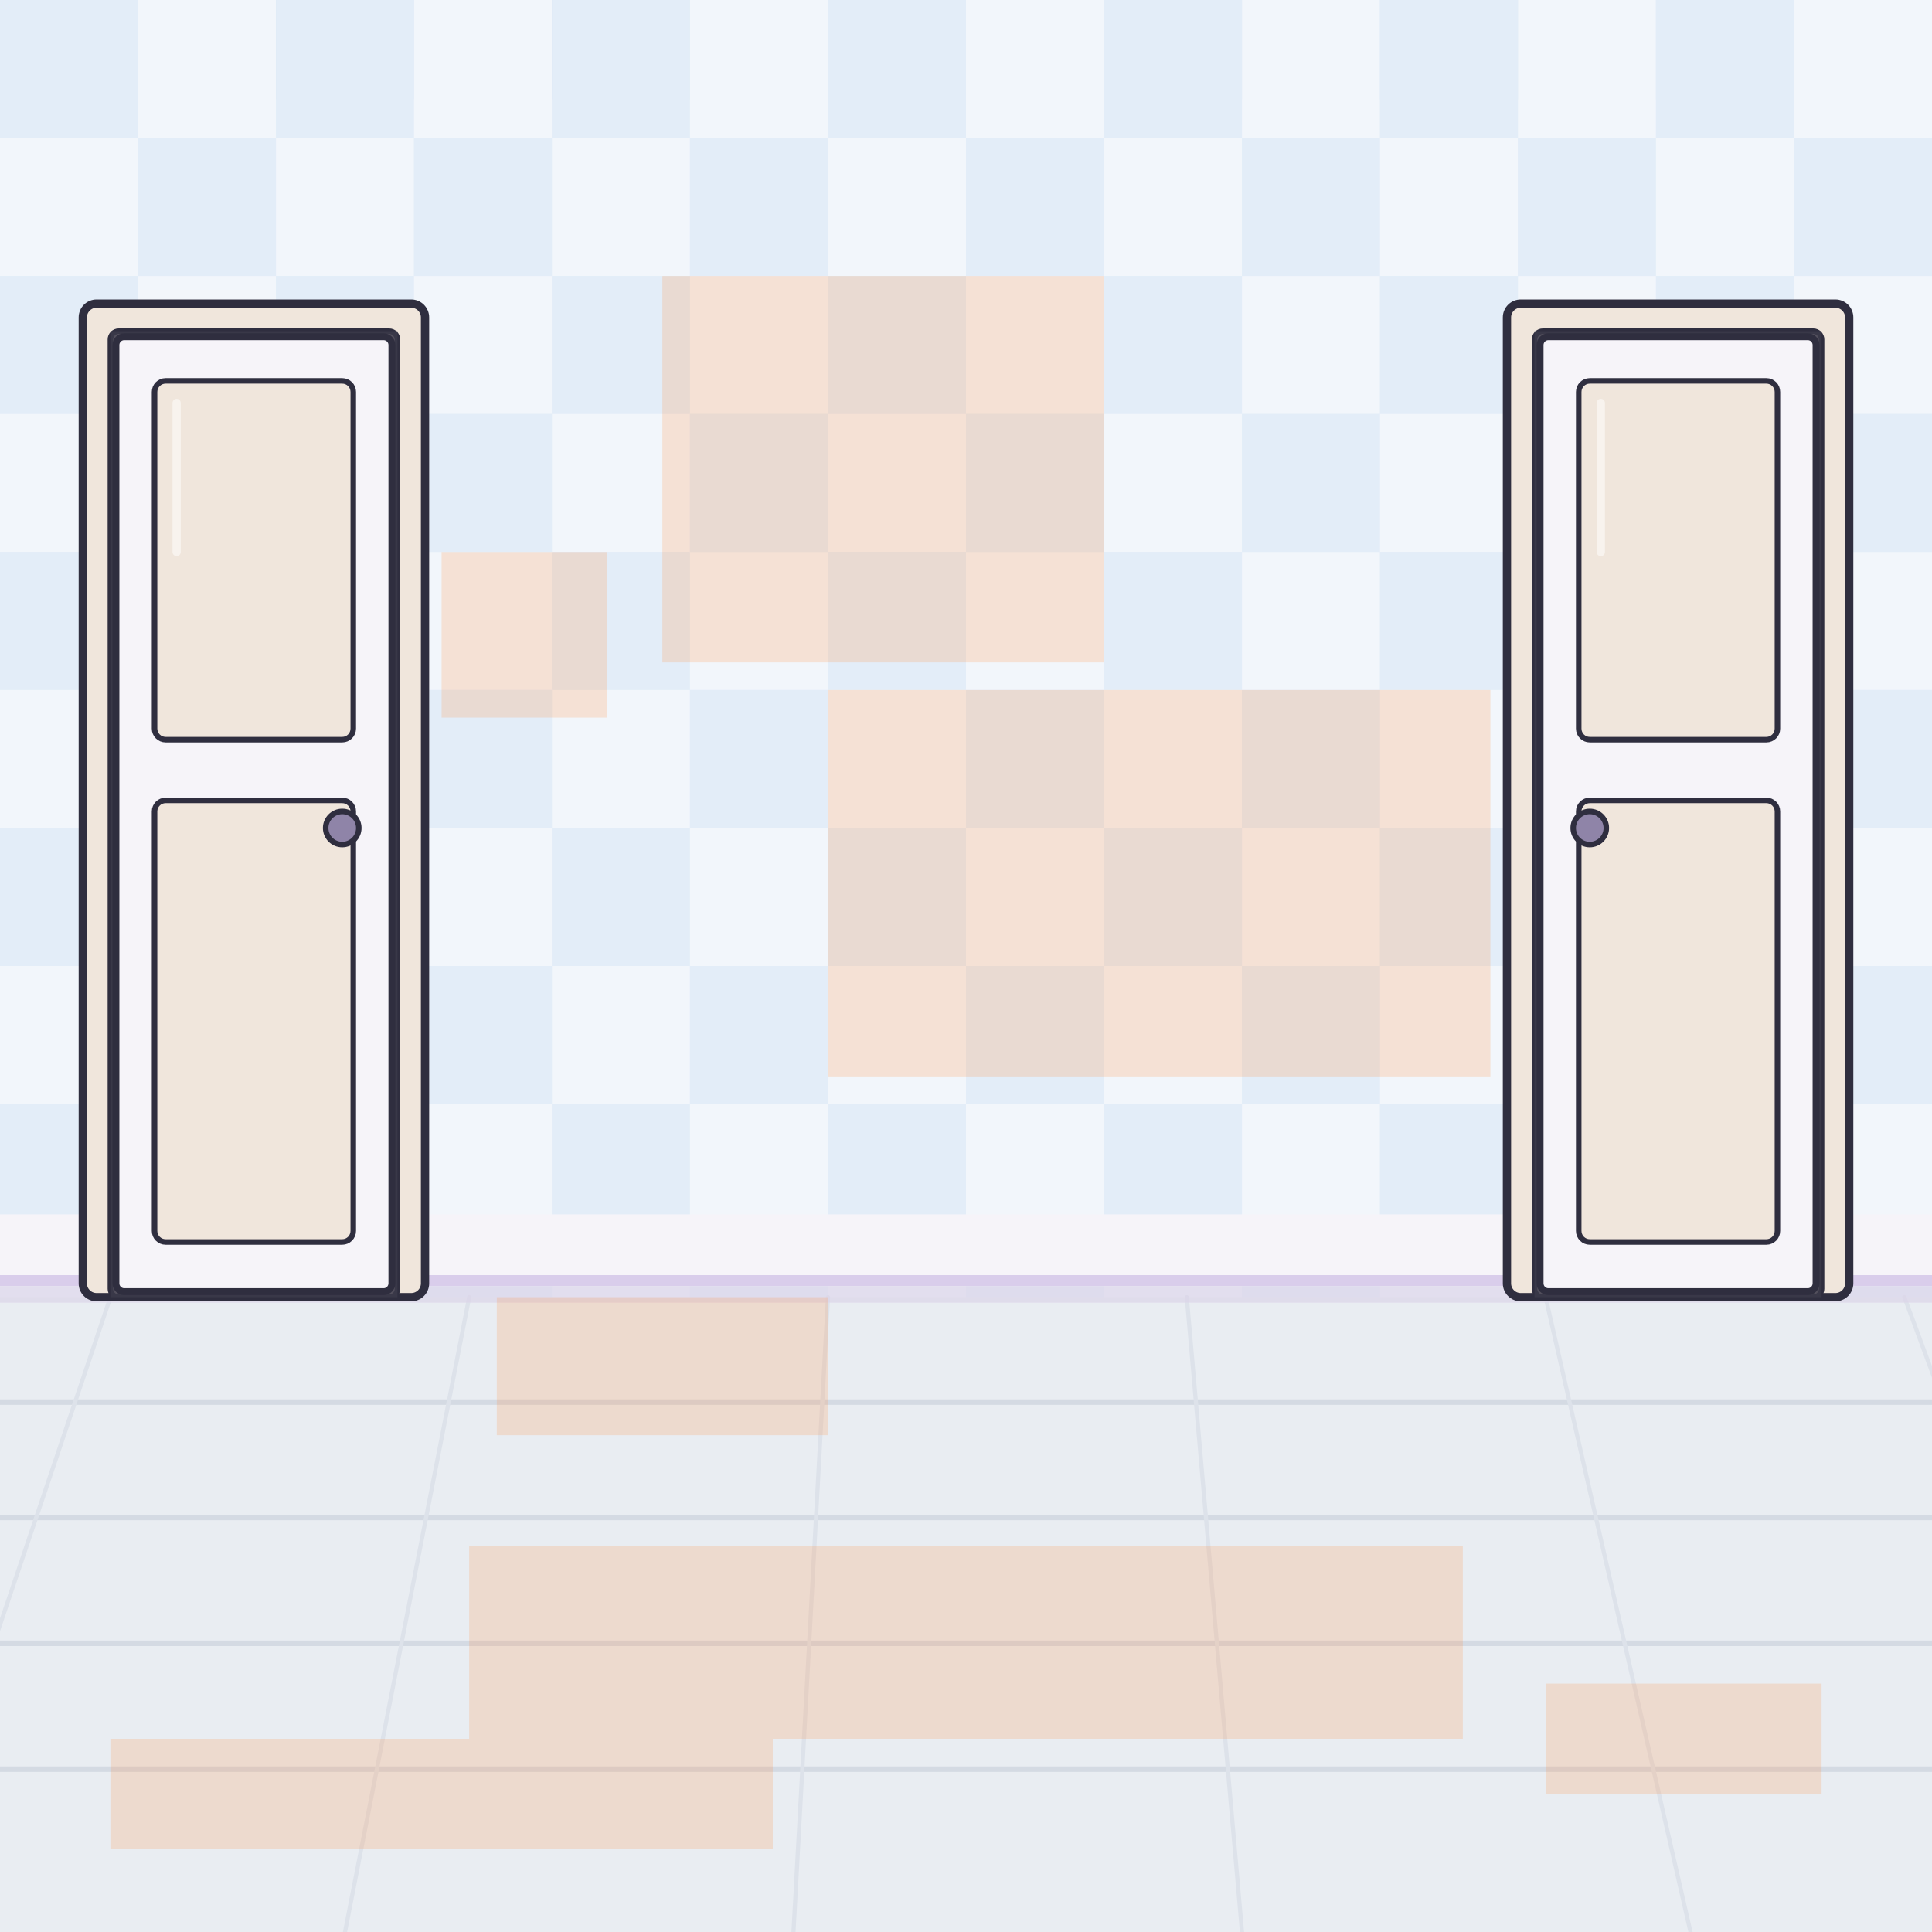
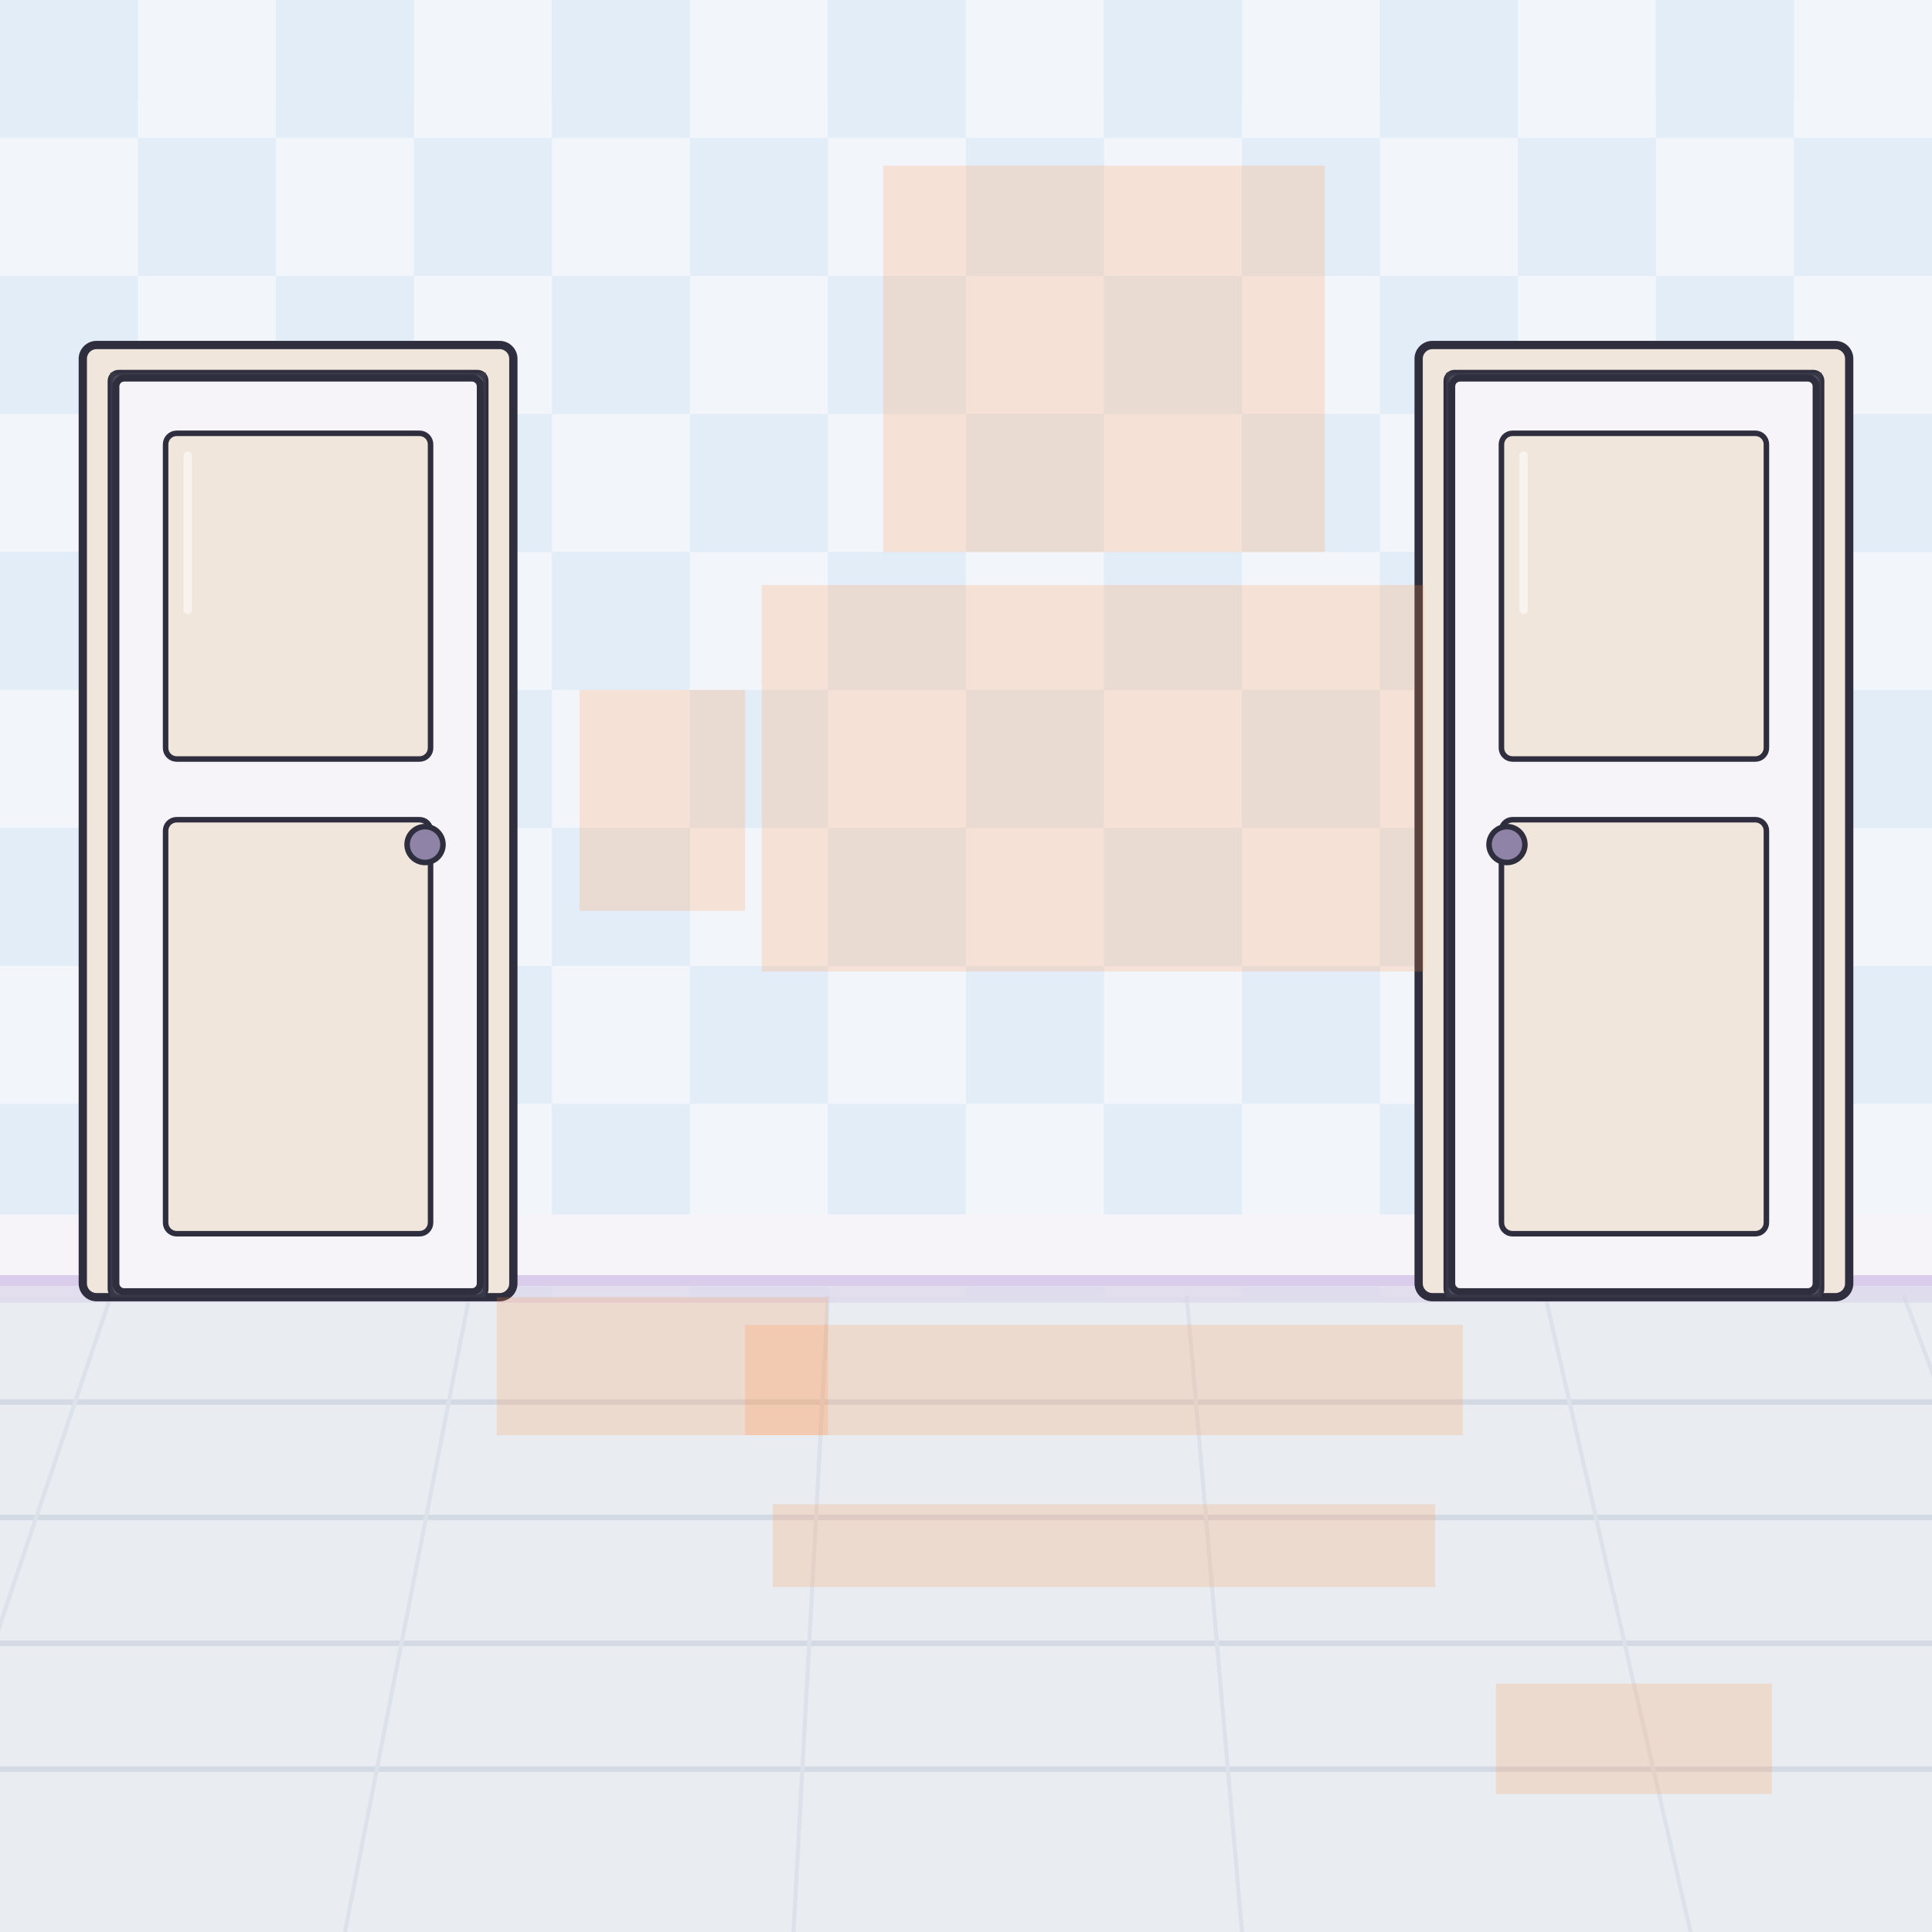
<svg xmlns="http://www.w3.org/2000/svg" viewBox="0 0 700 700" width="700" height="700">
  <g id="stěna">
    <rect x="0" y="0" width="700" height="470" fill="#E3EDF8" stroke="none" />
    <rect x="0" y="0" width="700" height="36" fill="#C9DAF0" stroke="none" opacity="0.6" />
  </g>
  <g id="kachličky">
    <rect x="0" y="0" width="50" height="50" fill="#E3EDF8" stroke="none" />
    <rect x="50" y="0" width="50" height="50" fill="#F2F6FB" stroke="none" />
    <rect x="100" y="0" width="50" height="50" fill="#E3EDF8" stroke="none" />
    <rect x="150" y="0" width="50" height="50" fill="#F2F6FB" stroke="none" />
    <rect x="200" y="0" width="50" height="50" fill="#E3EDF8" stroke="none" />
    <rect x="250" y="0" width="50" height="50" fill="#F2F6FB" stroke="none" />
    <rect x="300" y="0" width="50" height="50" fill="#E3EDF8" stroke="none" />
    <rect x="350" y="0" width="50" height="50" fill="#F2F6FB" stroke="none" />
    <rect x="400" y="0" width="50" height="50" fill="#E3EDF8" stroke="none" />
    <rect x="450" y="0" width="50" height="50" fill="#F2F6FB" stroke="none" />
    <rect x="500" y="0" width="50" height="50" fill="#E3EDF8" stroke="none" />
    <rect x="550" y="0" width="50" height="50" fill="#F2F6FB" stroke="none" />
    <rect x="600" y="0" width="50" height="50" fill="#E3EDF8" stroke="none" />
    <rect x="650" y="0" width="50" height="50" fill="#F2F6FB" stroke="none" />
    <rect x="-50" y="50" width="50" height="50" fill="#E3EDF8" stroke="none" />
    <rect x="0" y="50" width="50" height="50" fill="#F2F6FB" stroke="none" />
    <rect x="50" y="50" width="50" height="50" fill="#E3EDF8" stroke="none" />
    <rect x="100" y="50" width="50" height="50" fill="#F2F6FB" stroke="none" />
    <rect x="150" y="50" width="50" height="50" fill="#E3EDF8" stroke="none" />
    <rect x="200" y="50" width="50" height="50" fill="#F2F6FB" stroke="none" />
    <rect x="250" y="50" width="50" height="50" fill="#E3EDF8" stroke="none" />
    <rect x="300" y="50" width="50" height="50" fill="#F2F6FB" stroke="none" />
    <rect x="350" y="50" width="50" height="50" fill="#E3EDF8" stroke="none" />
    <rect x="400" y="50" width="50" height="50" fill="#F2F6FB" stroke="none" />
    <rect x="450" y="50" width="50" height="50" fill="#E3EDF8" stroke="none" />
    <rect x="500" y="50" width="50" height="50" fill="#F2F6FB" stroke="none" />
    <rect x="550" y="50" width="50" height="50" fill="#E3EDF8" stroke="none" />
    <rect x="600" y="50" width="50" height="50" fill="#F2F6FB" stroke="none" />
    <rect x="650" y="50" width="50" height="50" fill="#E3EDF8" stroke="none" />
    <rect x="0" y="100" width="50" height="50" fill="#E3EDF8" stroke="none" />
    <rect x="50" y="100" width="50" height="50" fill="#F2F6FB" stroke="none" />
    <rect x="100" y="100" width="50" height="50" fill="#E3EDF8" stroke="none" />
    <rect x="150" y="100" width="50" height="50" fill="#F2F6FB" stroke="none" />
    <rect x="200" y="100" width="50" height="50" fill="#E3EDF8" stroke="none" />
    <rect x="250" y="100" width="50" height="50" fill="#F2F6FB" stroke="none" />
    <rect x="300" y="100" width="50" height="50" fill="#E3EDF8" stroke="none" />
    <rect x="350" y="100" width="50" height="50" fill="#F2F6FB" stroke="none" />
    <rect x="400" y="100" width="50" height="50" fill="#E3EDF8" stroke="none" />
    <rect x="450" y="100" width="50" height="50" fill="#F2F6FB" stroke="none" />
    <rect x="500" y="100" width="50" height="50" fill="#E3EDF8" stroke="none" />
    <rect x="550" y="100" width="50" height="50" fill="#F2F6FB" stroke="none" />
    <rect x="600" y="100" width="50" height="50" fill="#E3EDF8" stroke="none" />
    <rect x="650" y="100" width="50" height="50" fill="#F2F6FB" stroke="none" />
    <rect x="-50" y="150" width="50" height="50" fill="#E3EDF8" stroke="none" />
    <rect x="0" y="150" width="50" height="50" fill="#F2F6FB" stroke="none" />
    <rect x="50" y="150" width="50" height="50" fill="#E3EDF8" stroke="none" />
    <rect x="100" y="150" width="50" height="50" fill="#F2F6FB" stroke="none" />
    <rect x="150" y="150" width="50" height="50" fill="#E3EDF8" stroke="none" />
    <rect x="200" y="150" width="50" height="50" fill="#F2F6FB" stroke="none" />
    <rect x="250" y="150" width="50" height="50" fill="#E3EDF8" stroke="none" />
    <rect x="300" y="150" width="50" height="50" fill="#F2F6FB" stroke="none" />
    <rect x="350" y="150" width="50" height="50" fill="#E3EDF8" stroke="none" />
    <rect x="400" y="150" width="50" height="50" fill="#F2F6FB" stroke="none" />
    <rect x="450" y="150" width="50" height="50" fill="#E3EDF8" stroke="none" />
    <rect x="500" y="150" width="50" height="50" fill="#F2F6FB" stroke="none" />
    <rect x="550" y="150" width="50" height="50" fill="#E3EDF8" stroke="none" />
    <rect x="600" y="150" width="50" height="50" fill="#F2F6FB" stroke="none" />
    <rect x="650" y="150" width="50" height="50" fill="#E3EDF8" stroke="none" />
    <rect x="0" y="200" width="50" height="50" fill="#E3EDF8" stroke="none" />
    <rect x="50" y="200" width="50" height="50" fill="#F2F6FB" stroke="none" />
    <rect x="100" y="200" width="50" height="50" fill="#E3EDF8" stroke="none" />
    <rect x="150" y="200" width="50" height="50" fill="#F2F6FB" stroke="none" />
    <rect x="200" y="200" width="50" height="50" fill="#E3EDF8" stroke="none" />
    <rect x="250" y="200" width="50" height="50" fill="#F2F6FB" stroke="none" />
    <rect x="300" y="200" width="50" height="50" fill="#E3EDF8" stroke="none" />
    <rect x="350" y="200" width="50" height="50" fill="#F2F6FB" stroke="none" />
    <rect x="400" y="200" width="50" height="50" fill="#E3EDF8" stroke="none" />
    <rect x="450" y="200" width="50" height="50" fill="#F2F6FB" stroke="none" />
    <rect x="500" y="200" width="50" height="50" fill="#E3EDF8" stroke="none" />
    <rect x="550" y="200" width="50" height="50" fill="#F2F6FB" stroke="none" />
    <rect x="600" y="200" width="50" height="50" fill="#E3EDF8" stroke="none" />
    <rect x="650" y="200" width="50" height="50" fill="#F2F6FB" stroke="none" />
    <rect x="-50" y="250" width="50" height="50" fill="#E3EDF8" stroke="none" />
    <rect x="0" y="250" width="50" height="50" fill="#F2F6FB" stroke="none" />
    <rect x="50" y="250" width="50" height="50" fill="#E3EDF8" stroke="none" />
    <rect x="100" y="250" width="50" height="50" fill="#F2F6FB" stroke="none" />
    <rect x="150" y="250" width="50" height="50" fill="#E3EDF8" stroke="none" />
    <rect x="200" y="250" width="50" height="50" fill="#F2F6FB" stroke="none" />
    <rect x="250" y="250" width="50" height="50" fill="#E3EDF8" stroke="none" />
    <rect x="300" y="250" width="50" height="50" fill="#F2F6FB" stroke="none" />
    <rect x="350" y="250" width="50" height="50" fill="#E3EDF8" stroke="none" />
    <rect x="400" y="250" width="50" height="50" fill="#F2F6FB" stroke="none" />
    <rect x="450" y="250" width="50" height="50" fill="#E3EDF8" stroke="none" />
    <rect x="500" y="250" width="50" height="50" fill="#F2F6FB" stroke="none" />
    <rect x="550" y="250" width="50" height="50" fill="#E3EDF8" stroke="none" />
    <rect x="600" y="250" width="50" height="50" fill="#F2F6FB" stroke="none" />
    <rect x="650" y="250" width="50" height="50" fill="#E3EDF8" stroke="none" />
    <rect x="0" y="300" width="50" height="50" fill="#E3EDF8" stroke="none" />
    <rect x="50" y="300" width="50" height="50" fill="#F2F6FB" stroke="none" />
    <rect x="100" y="300" width="50" height="50" fill="#E3EDF8" stroke="none" />
    <rect x="150" y="300" width="50" height="50" fill="#F2F6FB" stroke="none" />
    <rect x="200" y="300" width="50" height="50" fill="#E3EDF8" stroke="none" />
    <rect x="250" y="300" width="50" height="50" fill="#F2F6FB" stroke="none" />
    <rect x="300" y="300" width="50" height="50" fill="#E3EDF8" stroke="none" />
    <rect x="350" y="300" width="50" height="50" fill="#F2F6FB" stroke="none" />
    <rect x="400" y="300" width="50" height="50" fill="#E3EDF8" stroke="none" />
    <rect x="450" y="300" width="50" height="50" fill="#F2F6FB" stroke="none" />
    <rect x="500" y="300" width="50" height="50" fill="#E3EDF8" stroke="none" />
    <rect x="550" y="300" width="50" height="50" fill="#F2F6FB" stroke="none" />
    <rect x="600" y="300" width="50" height="50" fill="#E3EDF8" stroke="none" />
    <rect x="650" y="300" width="50" height="50" fill="#F2F6FB" stroke="none" />
    <rect x="-50" y="350" width="50" height="50" fill="#E3EDF8" stroke="none" />
    <rect x="0" y="350" width="50" height="50" fill="#F2F6FB" stroke="none" />
    <rect x="50" y="350" width="50" height="50" fill="#E3EDF8" stroke="none" />
    <rect x="100" y="350" width="50" height="50" fill="#F2F6FB" stroke="none" />
    <rect x="150" y="350" width="50" height="50" fill="#E3EDF8" stroke="none" />
    <rect x="200" y="350" width="50" height="50" fill="#F2F6FB" stroke="none" />
    <rect x="250" y="350" width="50" height="50" fill="#E3EDF8" stroke="none" />
    <rect x="300" y="350" width="50" height="50" fill="#F2F6FB" stroke="none" />
    <rect x="350" y="350" width="50" height="50" fill="#E3EDF8" stroke="none" />
    <rect x="400" y="350" width="50" height="50" fill="#F2F6FB" stroke="none" />
    <rect x="450" y="350" width="50" height="50" fill="#E3EDF8" stroke="none" />
    <rect x="500" y="350" width="50" height="50" fill="#F2F6FB" stroke="none" />
    <rect x="550" y="350" width="50" height="50" fill="#E3EDF8" stroke="none" />
    <rect x="600" y="350" width="50" height="50" fill="#F2F6FB" stroke="none" />
    <rect x="650" y="350" width="50" height="50" fill="#E3EDF8" stroke="none" />
    <rect x="0" y="400" width="50" height="50" fill="#E3EDF8" stroke="none" />
    <rect x="50" y="400" width="50" height="50" fill="#F2F6FB" stroke="none" />
    <rect x="100" y="400" width="50" height="50" fill="#E3EDF8" stroke="none" />
    <rect x="150" y="400" width="50" height="50" fill="#F2F6FB" stroke="none" />
    <rect x="200" y="400" width="50" height="50" fill="#E3EDF8" stroke="none" />
    <rect x="250" y="400" width="50" height="50" fill="#F2F6FB" stroke="none" />
    <rect x="300" y="400" width="50" height="50" fill="#E3EDF8" stroke="none" />
    <rect x="350" y="400" width="50" height="50" fill="#F2F6FB" stroke="none" />
    <rect x="400" y="400" width="50" height="50" fill="#E3EDF8" stroke="none" />
    <rect x="450" y="400" width="50" height="50" fill="#F2F6FB" stroke="none" />
    <rect x="500" y="400" width="50" height="50" fill="#E3EDF8" stroke="none" />
    <rect x="550" y="400" width="50" height="50" fill="#F2F6FB" stroke="none" />
    <rect x="600" y="400" width="50" height="50" fill="#E3EDF8" stroke="none" />
    <rect x="650" y="400" width="50" height="50" fill="#F2F6FB" stroke="none" />
    <rect x="-50" y="450" width="50" height="20" fill="#E3EDF8" stroke="none" />
    <rect x="0" y="450" width="50" height="20" fill="#F2F6FB" stroke="none" />
    <rect x="50" y="450" width="50" height="20" fill="#E3EDF8" stroke="none" />
    <rect x="100" y="450" width="50" height="20" fill="#F2F6FB" stroke="none" />
    <rect x="150" y="450" width="50" height="20" fill="#E3EDF8" stroke="none" />
    <rect x="200" y="450" width="50" height="20" fill="#F2F6FB" stroke="none" />
    <rect x="250" y="450" width="50" height="20" fill="#E3EDF8" stroke="none" />
    <rect x="300" y="450" width="50" height="20" fill="#F2F6FB" stroke="none" />
    <rect x="350" y="450" width="50" height="20" fill="#E3EDF8" stroke="none" />
    <rect x="400" y="450" width="50" height="20" fill="#F2F6FB" stroke="none" />
    <rect x="450" y="450" width="50" height="20" fill="#E3EDF8" stroke="none" />
    <rect x="500" y="450" width="50" height="20" fill="#F2F6FB" stroke="none" />
    <rect x="550" y="450" width="50" height="20" fill="#E3EDF8" stroke="none" />
    <rect x="600" y="450" width="50" height="20" fill="#F2F6FB" stroke="none" />
    <rect x="650" y="450" width="50" height="20" fill="#E3EDF8" stroke="none" />
  </g>
  <g id="podlaha">
    <rect x="0" y="470" width="700" height="230" fill="#E9EDF2" stroke="none" />
    <path d="M 0 508 L 700 508" stroke="#D4DAE3" stroke-width="2" stroke-linejoin="round" stroke-linecap="round" />
    <path d="M 0 549.8 L 700 549.8" stroke="#D4DAE3" stroke-width="2" stroke-linejoin="round" stroke-linecap="round" />
    <path d="M 0 595.4 L 700 595.4" stroke="#D4DAE3" stroke-width="2" stroke-linejoin="round" stroke-linecap="round" />
    <path d="M 0 641 L 700 641" stroke="#D4DAE3" stroke-width="2" stroke-linejoin="round" stroke-linecap="round" />
    <path d="M 40 470 L -37.5 700" stroke="#DDE2EA" stroke-width="1.5" stroke-linejoin="round" stroke-linecap="round" />
    <path d="M 170 470 L 125 700" stroke="#DDE2EA" stroke-width="1.5" stroke-linejoin="round" stroke-linecap="round" />
    <path d="M 300 470 L 287.5 700" stroke="#DDE2EA" stroke-width="1.5" stroke-linejoin="round" stroke-linecap="round" />
    <path d="M 430 470 L 450 700" stroke="#DDE2EA" stroke-width="1.5" stroke-linejoin="round" stroke-linecap="round" />
    <path d="M 560 470 L 612.5 700" stroke="#DDE2EA" stroke-width="1.5" stroke-linejoin="round" stroke-linecap="round" />
    <path d="M 690 470 L 775 700" stroke="#DDE2EA" stroke-width="1.5" stroke-linejoin="round" stroke-linecap="round" />
    <path d="M 820 470 L 937.5 700" stroke="#DDE2EA" stroke-width="1.5" stroke-linejoin="round" stroke-linecap="round" />
  </g>
  <g id="lišta">
    <rect x="0" y="440" width="700" height="26" fill="#F6F4F9" stroke="none" />
    <rect x="0" y="462" width="700" height="4" fill="#D9CDEB" stroke="none" />
    <rect x="0" y="466" width="700" height="6" fill="#DCD4E8" stroke="none" opacity="0.7" />
  </g>
  <g id="rám levý">
-     <rect x="30" y="110" width="124" height="360" rx="5" fill="#F0E6DC" stroke="#2F2E3F" stroke-width="3" stroke-linejoin="round" stroke-linecap="round" />
-     <rect x="40" y="120" width="104" height="350" rx="3" fill="#D8C7C0" stroke="#2F2E3F" stroke-width="2" stroke-linejoin="round" stroke-linecap="round" />
-     <rect x="40" y="120" width="104" height="350" fill="#3B3A4A" stroke="none" opacity="0.85" />
+     <rect x="30" y="125" width="156" height="345" rx="5" fill="#F0E6DC" stroke="#2F2E3F" stroke-width="3" stroke-linejoin="round" stroke-linecap="round" />
+     <rect x="40" y="135" width="136" height="335" rx="3" fill="#D8C7C0" stroke="#2F2E3F" stroke-width="2" stroke-linejoin="round" stroke-linecap="round" />
+     <rect x="40" y="135" width="136" height="335" fill="#3B3A4A" stroke="none" opacity="0.85" />
  </g>
  <g id="křídlo levé">
-     <rect x="42" y="122" width="100" height="346" rx="3" fill="#F6F4F9" stroke="#2F2E3F" stroke-width="2.5" stroke-linejoin="round" stroke-linecap="round" />
-     <rect x="56" y="138" width="72" height="130" rx="4" fill="#F0E6DC" stroke="#2F2E3F" stroke-width="2" stroke-linejoin="round" stroke-linecap="round" />
-     <rect x="56" y="290" width="72" height="160" rx="4" fill="#F0E6DC" stroke="#2F2E3F" stroke-width="2" stroke-linejoin="round" stroke-linecap="round" />
-     <circle cx="124" cy="300" r="6" fill="#8F84A8" stroke="#2F2E3F" stroke-width="2" stroke-linejoin="round" stroke-linecap="round" />
-     <path d="M 64 146 L 64 200" fill="none" stroke="#FFFFFF" stroke-width="3" stroke-linejoin="round" stroke-linecap="round" opacity="0.5" />
+     <rect x="42" y="137" width="132" height="331" rx="3" fill="#F6F4F9" stroke="#2F2E3F" stroke-width="2.5" stroke-linejoin="round" stroke-linecap="round" />
+     <rect x="60" y="157" width="96" height="118" rx="4" fill="#F0E6DC" stroke="#2F2E3F" stroke-width="2" stroke-linejoin="round" stroke-linecap="round" />
+     <rect x="60" y="297" width="96" height="150" rx="4" fill="#F0E6DC" stroke="#2F2E3F" stroke-width="2" stroke-linejoin="round" stroke-linecap="round" />
+     <circle cx="154" cy="306" r="6.5" fill="#8F84A8" stroke="#2F2E3F" stroke-width="2" stroke-linejoin="round" stroke-linecap="round" />
+     <path d="M 68 165 L 68 221" fill="none" stroke="#FFFFFF" stroke-width="3" stroke-linejoin="round" stroke-linecap="round" opacity="0.5" />
  </g>
  <g id="rám pravý">
-     <rect x="546" y="110" width="124" height="360" rx="5" fill="#F0E6DC" stroke="#2F2E3F" stroke-width="3" stroke-linejoin="round" stroke-linecap="round" />
-     <rect x="556" y="120" width="104" height="350" rx="3" fill="#D8C7C0" stroke="#2F2E3F" stroke-width="2" stroke-linejoin="round" stroke-linecap="round" />
-     <rect x="556" y="120" width="104" height="350" fill="#3B3A4A" stroke="none" opacity="0.85" />
+     <rect x="514" y="125" width="156" height="345" rx="5" fill="#F0E6DC" stroke="#2F2E3F" stroke-width="3" stroke-linejoin="round" stroke-linecap="round" />
+     <rect x="524" y="135" width="136" height="335" rx="3" fill="#D8C7C0" stroke="#2F2E3F" stroke-width="2" stroke-linejoin="round" stroke-linecap="round" />
+     <rect x="524" y="135" width="136" height="335" fill="#3B3A4A" stroke="none" opacity="0.85" />
  </g>
  <g id="křídlo pravé">
-     <rect x="558" y="122" width="100" height="346" rx="3" fill="#F6F4F9" stroke="#2F2E3F" stroke-width="2.5" stroke-linejoin="round" stroke-linecap="round" />
-     <rect x="572" y="138" width="72" height="130" rx="4" fill="#F0E6DC" stroke="#2F2E3F" stroke-width="2" stroke-linejoin="round" stroke-linecap="round" />
-     <rect x="572" y="290" width="72" height="160" rx="4" fill="#F0E6DC" stroke="#2F2E3F" stroke-width="2" stroke-linejoin="round" stroke-linecap="round" />
-     <circle cx="576" cy="300" r="6" fill="#8F84A8" stroke="#2F2E3F" stroke-width="2" stroke-linejoin="round" stroke-linecap="round" />
-     <path d="M 580 146 L 580 200" fill="none" stroke="#FFFFFF" stroke-width="3" stroke-linejoin="round" stroke-linecap="round" opacity="0.5" />
-   </g>
-   <rect id="@slot vana" x="170" y="560" width="360" height="70" fill="#FF8C3D" opacity="0.2" />
+     <rect x="526" y="137" width="132" height="331" rx="3" fill="#F6F4F9" stroke="#2F2E3F" stroke-width="2.5" stroke-linejoin="round" stroke-linecap="round" />
+     <rect x="544" y="157" width="96" height="118" rx="4" fill="#F0E6DC" stroke="#2F2E3F" stroke-width="2" stroke-linejoin="round" stroke-linecap="round" />
+     <rect x="544" y="297" width="96" height="150" rx="4" fill="#F0E6DC" stroke="#2F2E3F" stroke-width="2" stroke-linejoin="round" stroke-linecap="round" />
+     <circle cx="546" cy="306" r="6.5" fill="#8F84A8" stroke="#2F2E3F" stroke-width="2" stroke-linejoin="round" stroke-linecap="round" />
+     <path d="M 552 165 L 552 221" fill="none" stroke="#FFFFFF" stroke-width="3" stroke-linejoin="round" stroke-linecap="round" opacity="0.5" />
+   </g>
+   <rect id="@slot vana" x="270" y="480" width="260" height="40" fill="#FF8C3D" opacity="0.2" />
  <rect id="@slot umyvadlo" x="180" y="470" width="120" height="50" fill="#FF8C3D" opacity="0.2" />
-   <rect id="@slot pračka" x="560" y="610" width="100" height="40" fill="#FF8C3D" opacity="0.2" />
-   <rect id="@slot papír" x="160" y="200" width="60" height="60" fill="#FF8C3D" opacity="0.2" />
-   <rect id="@slot rohož" x="40" y="630" width="240" height="40" fill="#FF8C3D" opacity="0.2" />
-   <rect id="@slot police" x="300" y="250" width="240" height="140" fill="#FF8C3D" opacity="0.2" />
-   <rect id="@slot okno" x="240" y="100" width="160" height="140" fill="#FF8C3D" opacity="0.2" />
+   <rect id="@slot pračka" x="542" y="610" width="100" height="40" fill="#FF8C3D" opacity="0.2" />
+   <rect id="@slot papír" x="210" y="250" width="60" height="80" fill="#FF8C3D" opacity="0.2" />
+   <rect id="@slot rohož" x="280" y="545" width="240" height="30" fill="#FF8C3D" opacity="0.2" />
+   <rect id="@slot police" x="276" y="212" width="240" height="140" fill="#FF8C3D" opacity="0.2" />
+   <rect id="@slot okno" x="320" y="60" width="160" height="140" fill="#FF8C3D" opacity="0.2" />
</svg>
